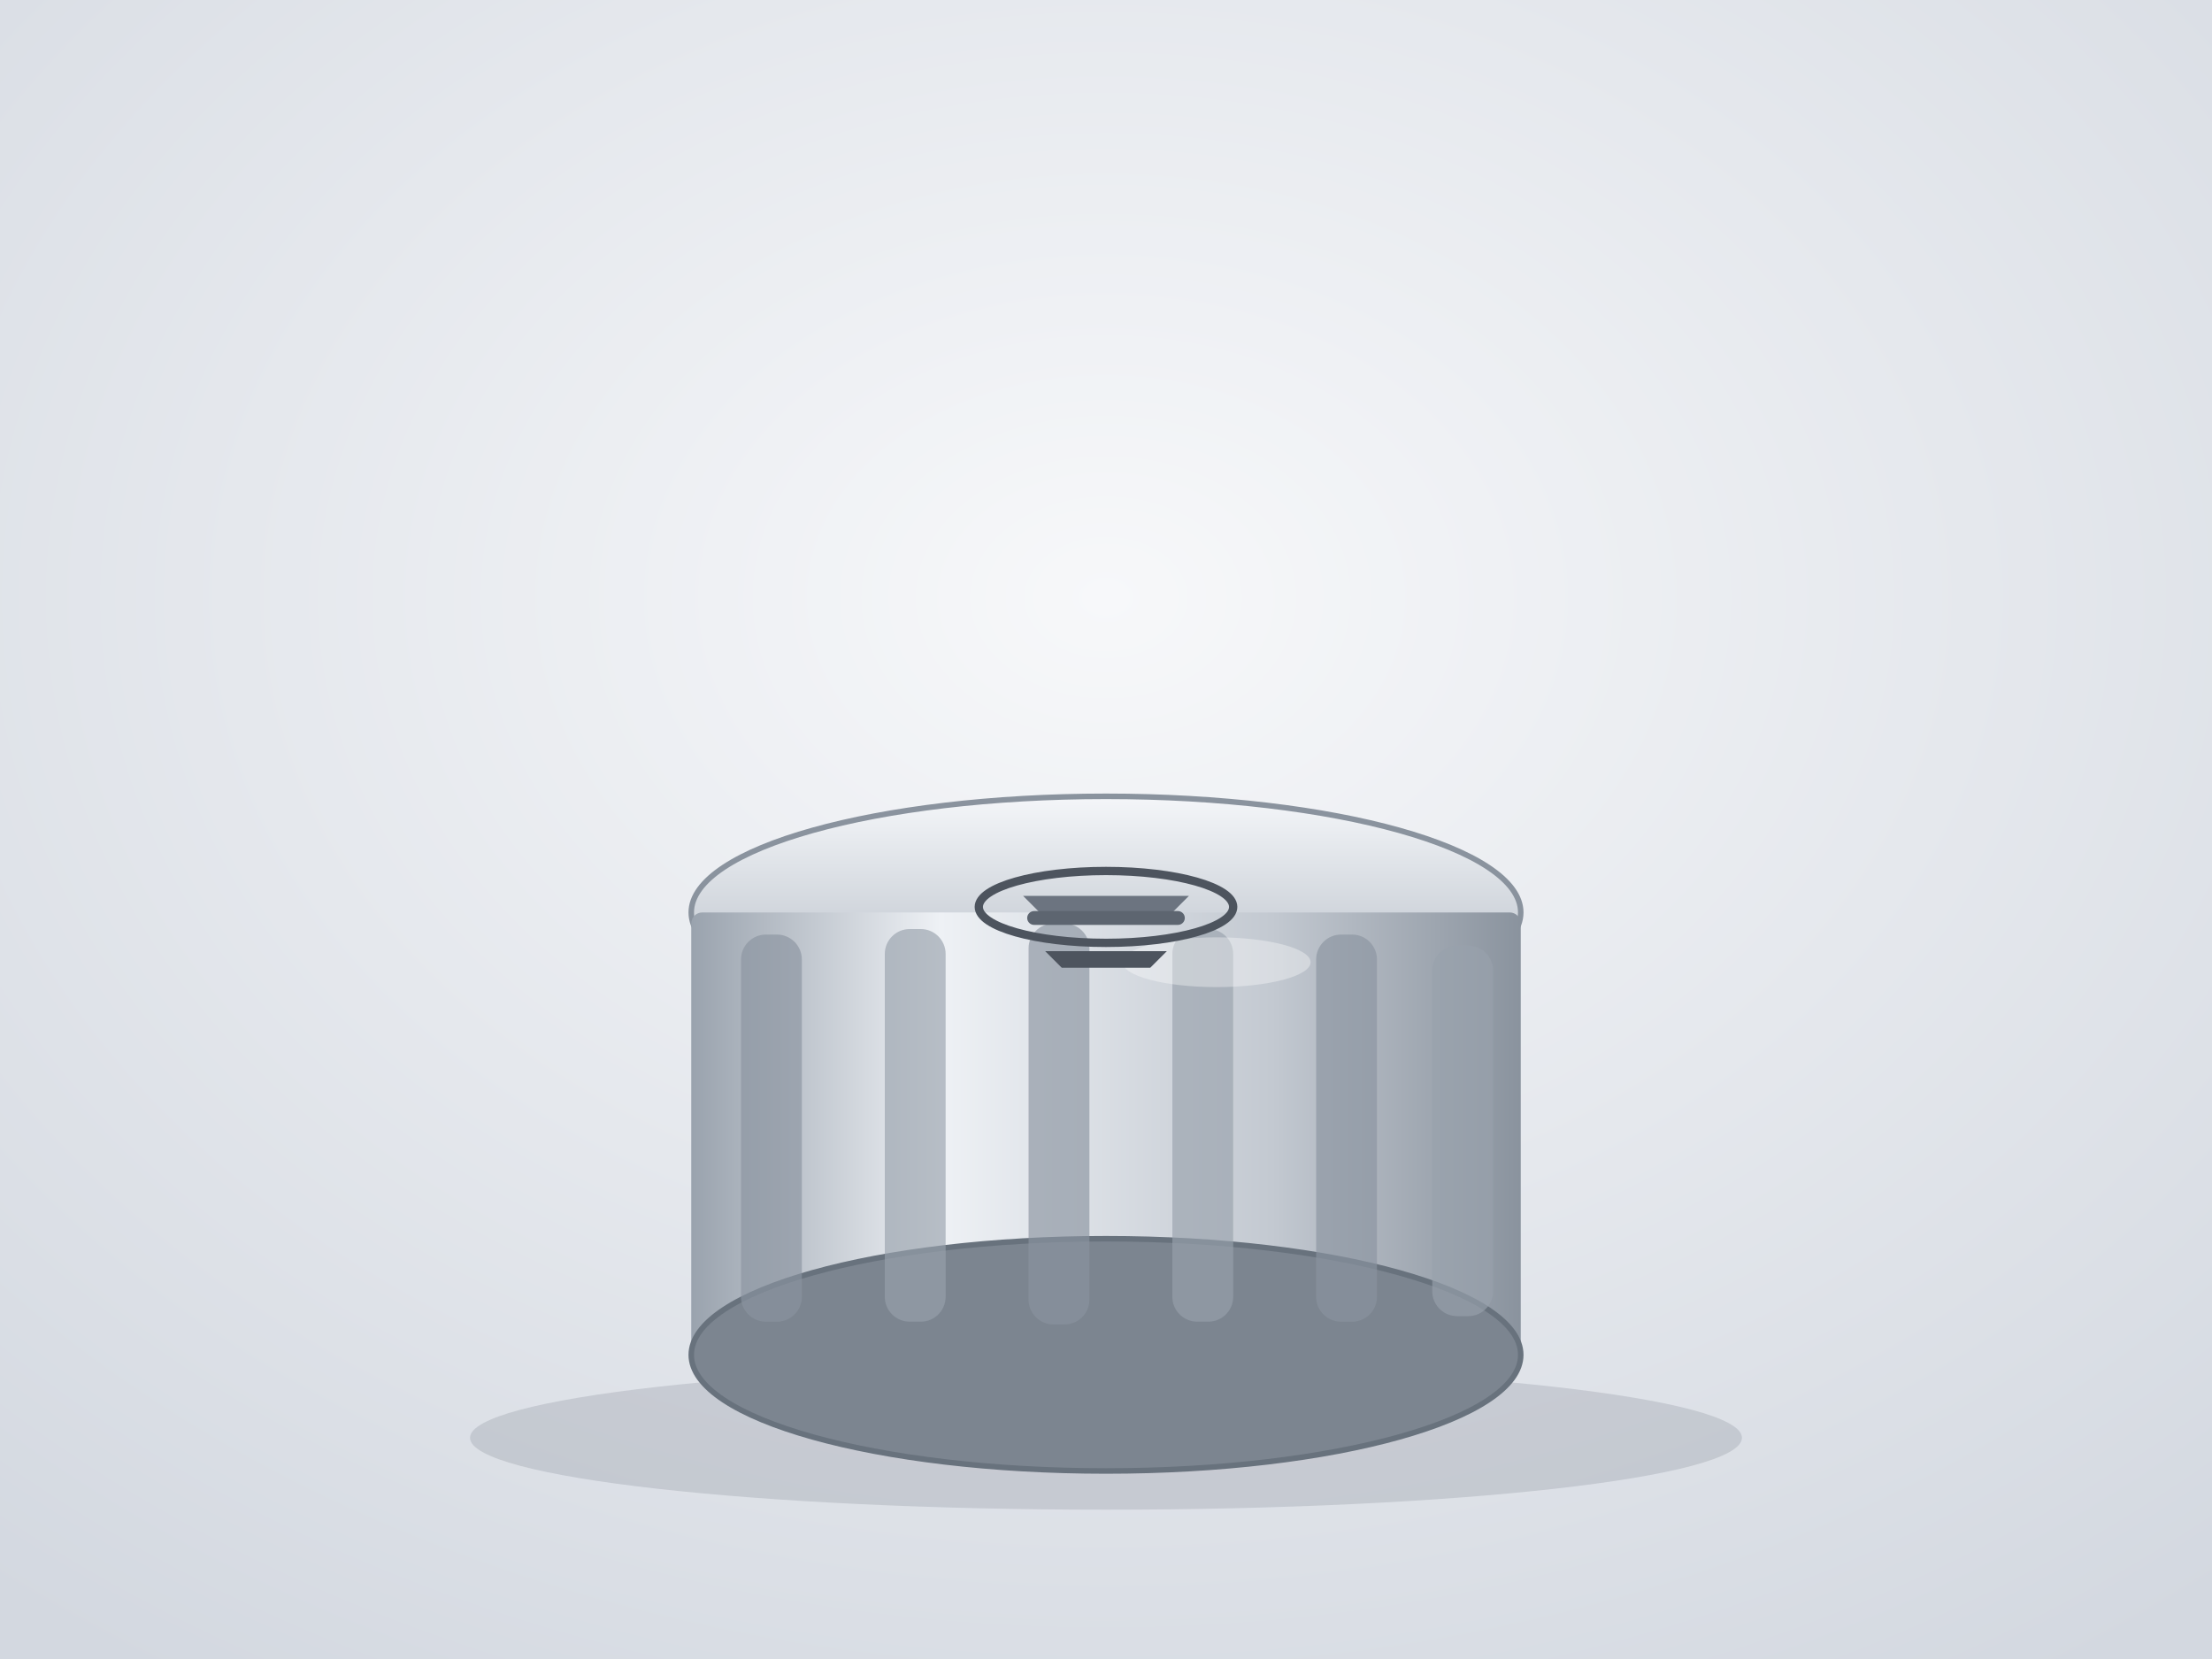
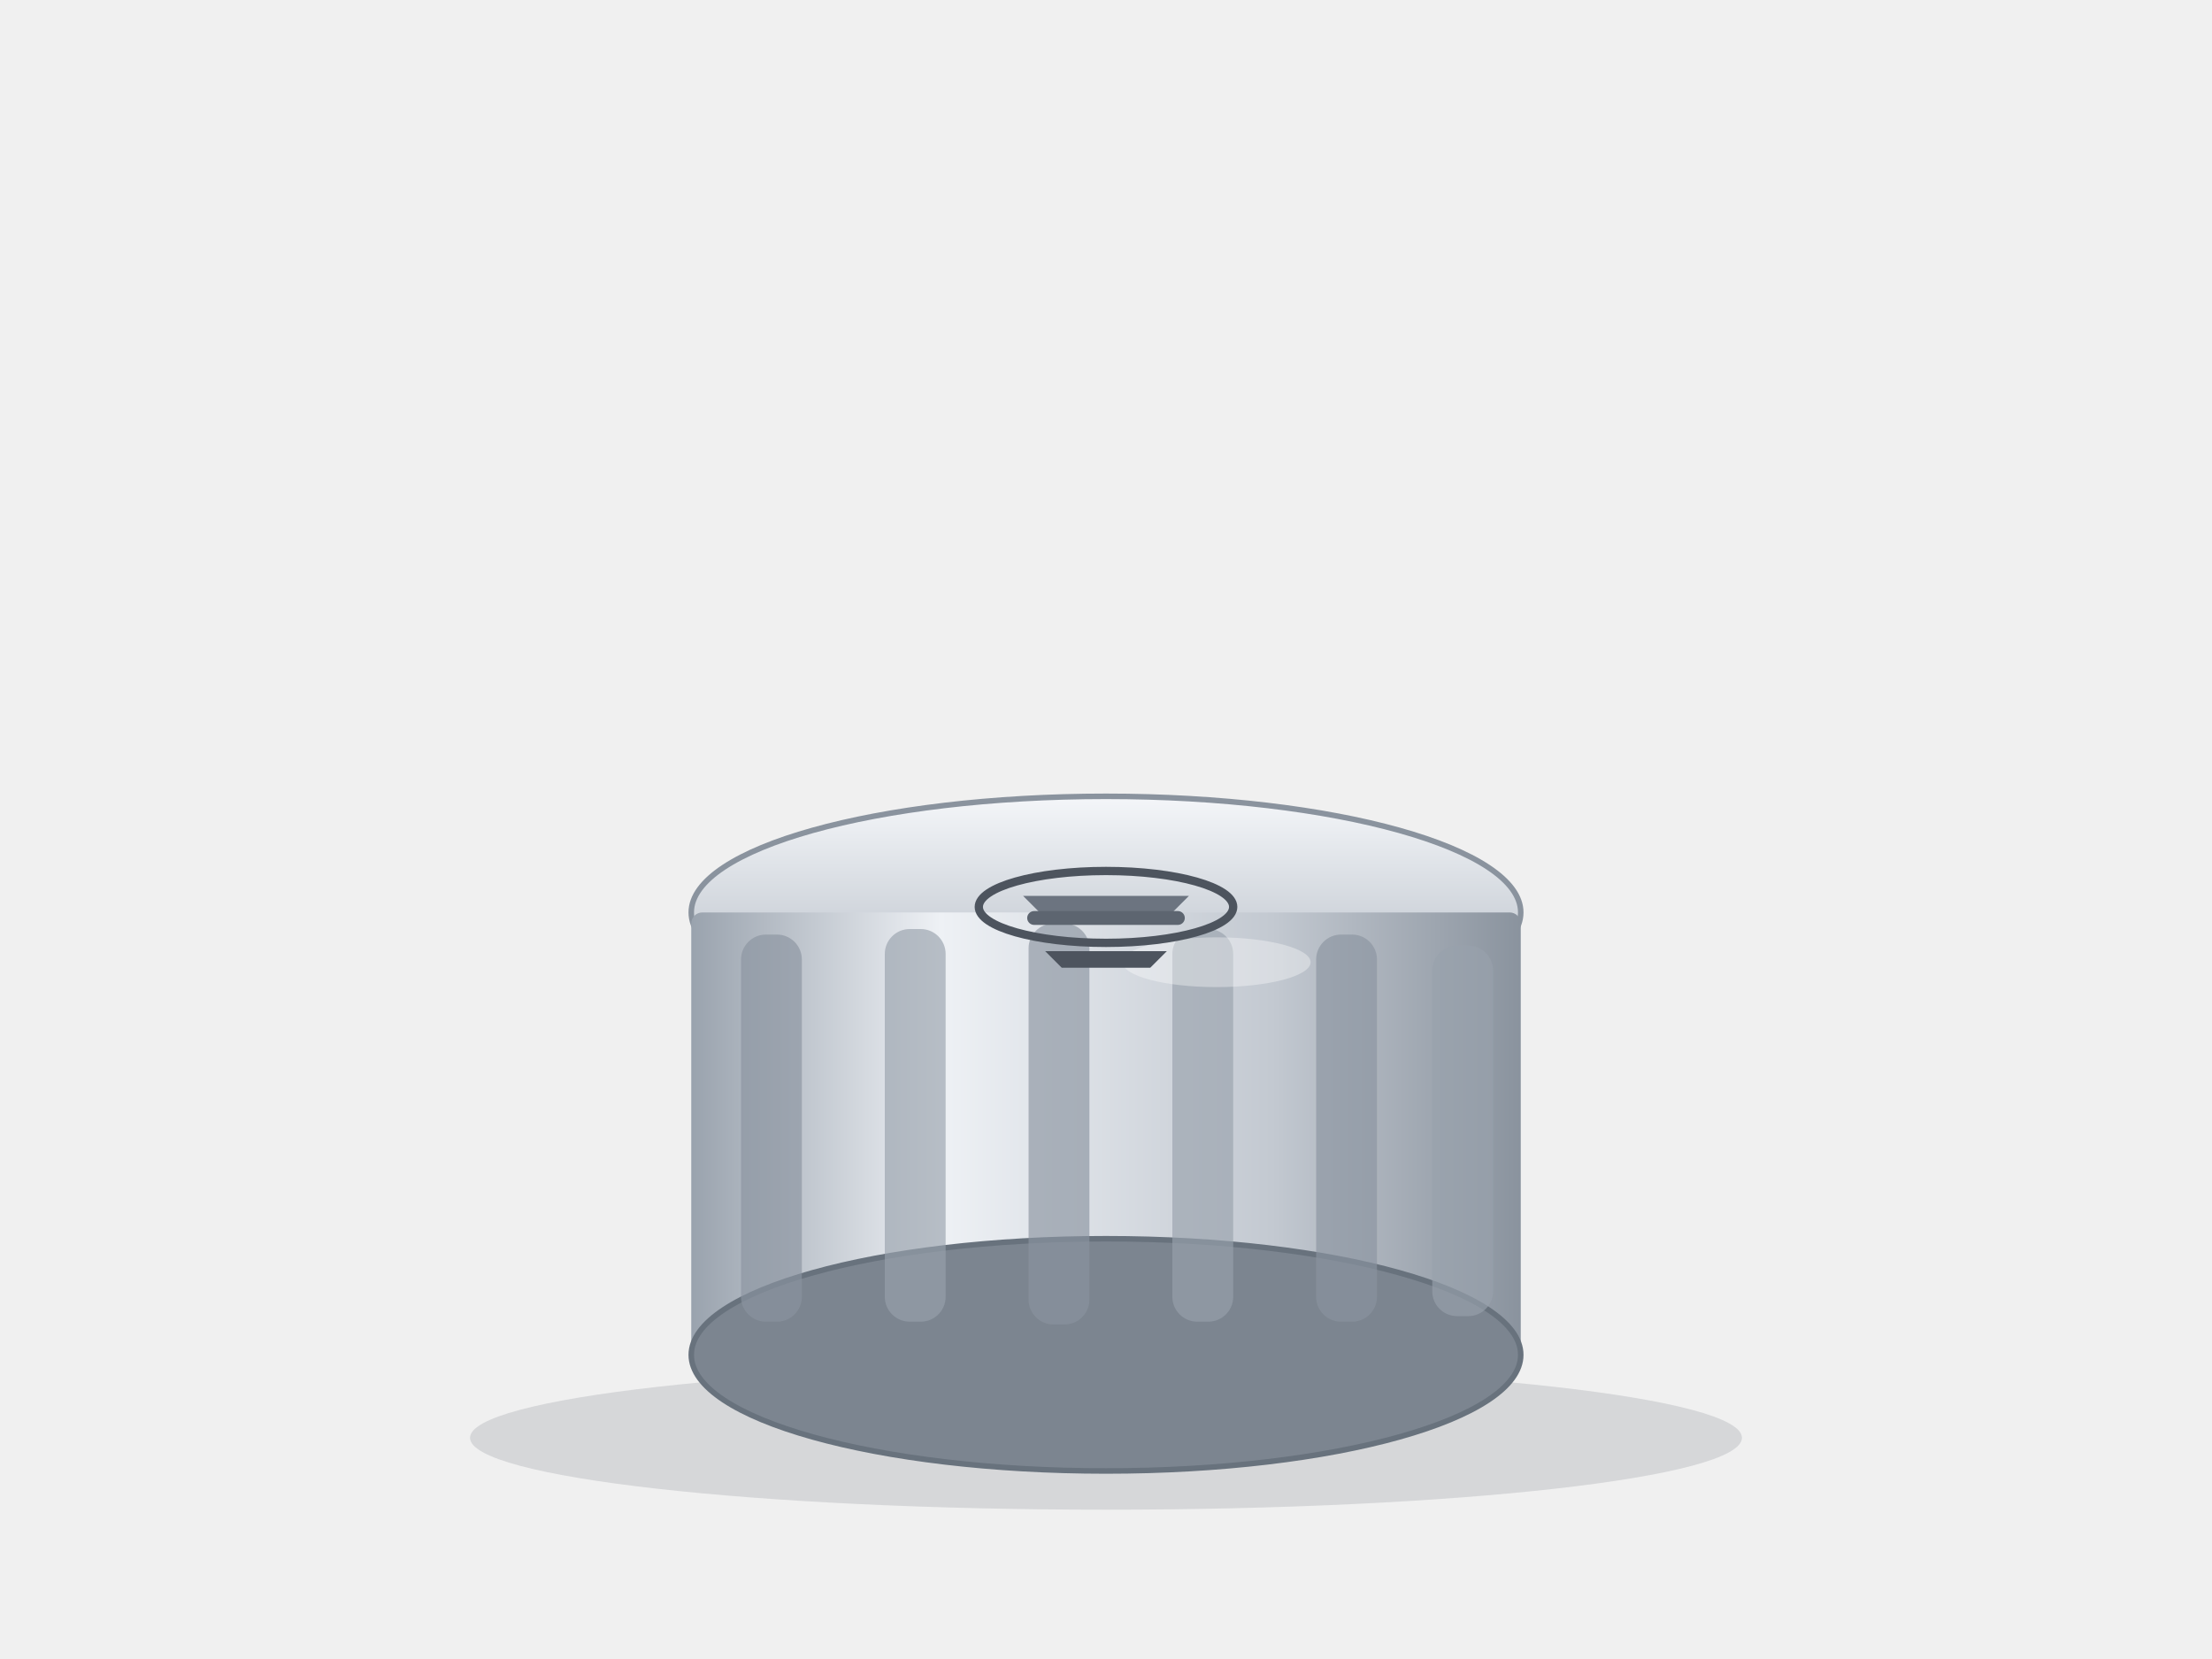
<svg xmlns="http://www.w3.org/2000/svg" viewBox="0 0 800 600">
  <defs>
    <radialGradient id="bg" cx="50%" cy="36%" r="78%">
      <stop offset="0%" stop-color="#f7f8fa" />
      <stop offset="100%" stop-color="#d3d8e0" />
    </radialGradient>
    <linearGradient id="body" x1="0" y1="0" x2="1" y2="0">
      <stop offset="0%" stop-color="#9aa3ae" />
      <stop offset="30%" stop-color="#eef1f5" />
      <stop offset="70%" stop-color="#c3c9d1" />
      <stop offset="100%" stop-color="#8a939e" />
    </linearGradient>
    <linearGradient id="top" x1="0" y1="0" x2="0" y2="1">
      <stop offset="0%" stop-color="#f4f6f9" />
      <stop offset="100%" stop-color="#aeb6c0" />
    </linearGradient>
  </defs>
-   <rect width="800" height="600" fill="url(#bg)" />
  <ellipse cx="400" cy="520" rx="230" ry="26" fill="rgba(20,30,45,.12)" />
  <g transform="translate(400 330)">
    <ellipse cx="0" cy="0" rx="150" ry="42" fill="url(#top)" />
    <ellipse cx="0" cy="0" rx="150" ry="42" fill="none" stroke="#8a939e" stroke-width="2" />
    <rect x="-150" y="0" width="300" height="160" rx="4" fill="url(#body)" />
    <ellipse cx="0" cy="160" rx="150" ry="42" fill="#7c8590" />
    <ellipse cx="0" cy="160" rx="150" ry="42" fill="none" stroke="#68727d" stroke-width="2" />
    <g opacity=".65">
      <rect x="-132" y="8" width="22" height="140" rx="9" fill="#8b949f" />
      <rect x="-80" y="6" width="22" height="142" rx="9" fill="#98a1ac" />
      <rect x="-28" y="4" width="22" height="145" rx="9" fill="#8b949f" />
      <rect x="24" y="6" width="22" height="142" rx="9" fill="#98a1ac" />
      <rect x="76" y="8" width="22" height="140" rx="9" fill="#8b949f" />
      <rect x="118" y="12" width="22" height="134" rx="9" fill="#98a1ac" />
    </g>
    <ellipse cx="40" cy="18" rx="34" ry="9" fill="#ffffff" opacity=".35" />
    <path d="M-30 -6 h60 l-8 8 h-44z" fill="#6c7480" />
    <path d="M-26 2 h52" stroke="#5d6570" stroke-width="5" stroke-linecap="round" />
    <path d="M-22 14 h44 l-6 6 h-32z" fill="#4d545e" />
    <ellipse cx="0" cy="-2" rx="46" ry="13" fill="none" stroke="#4d545e" stroke-width="3" />
  </g>
</svg>
